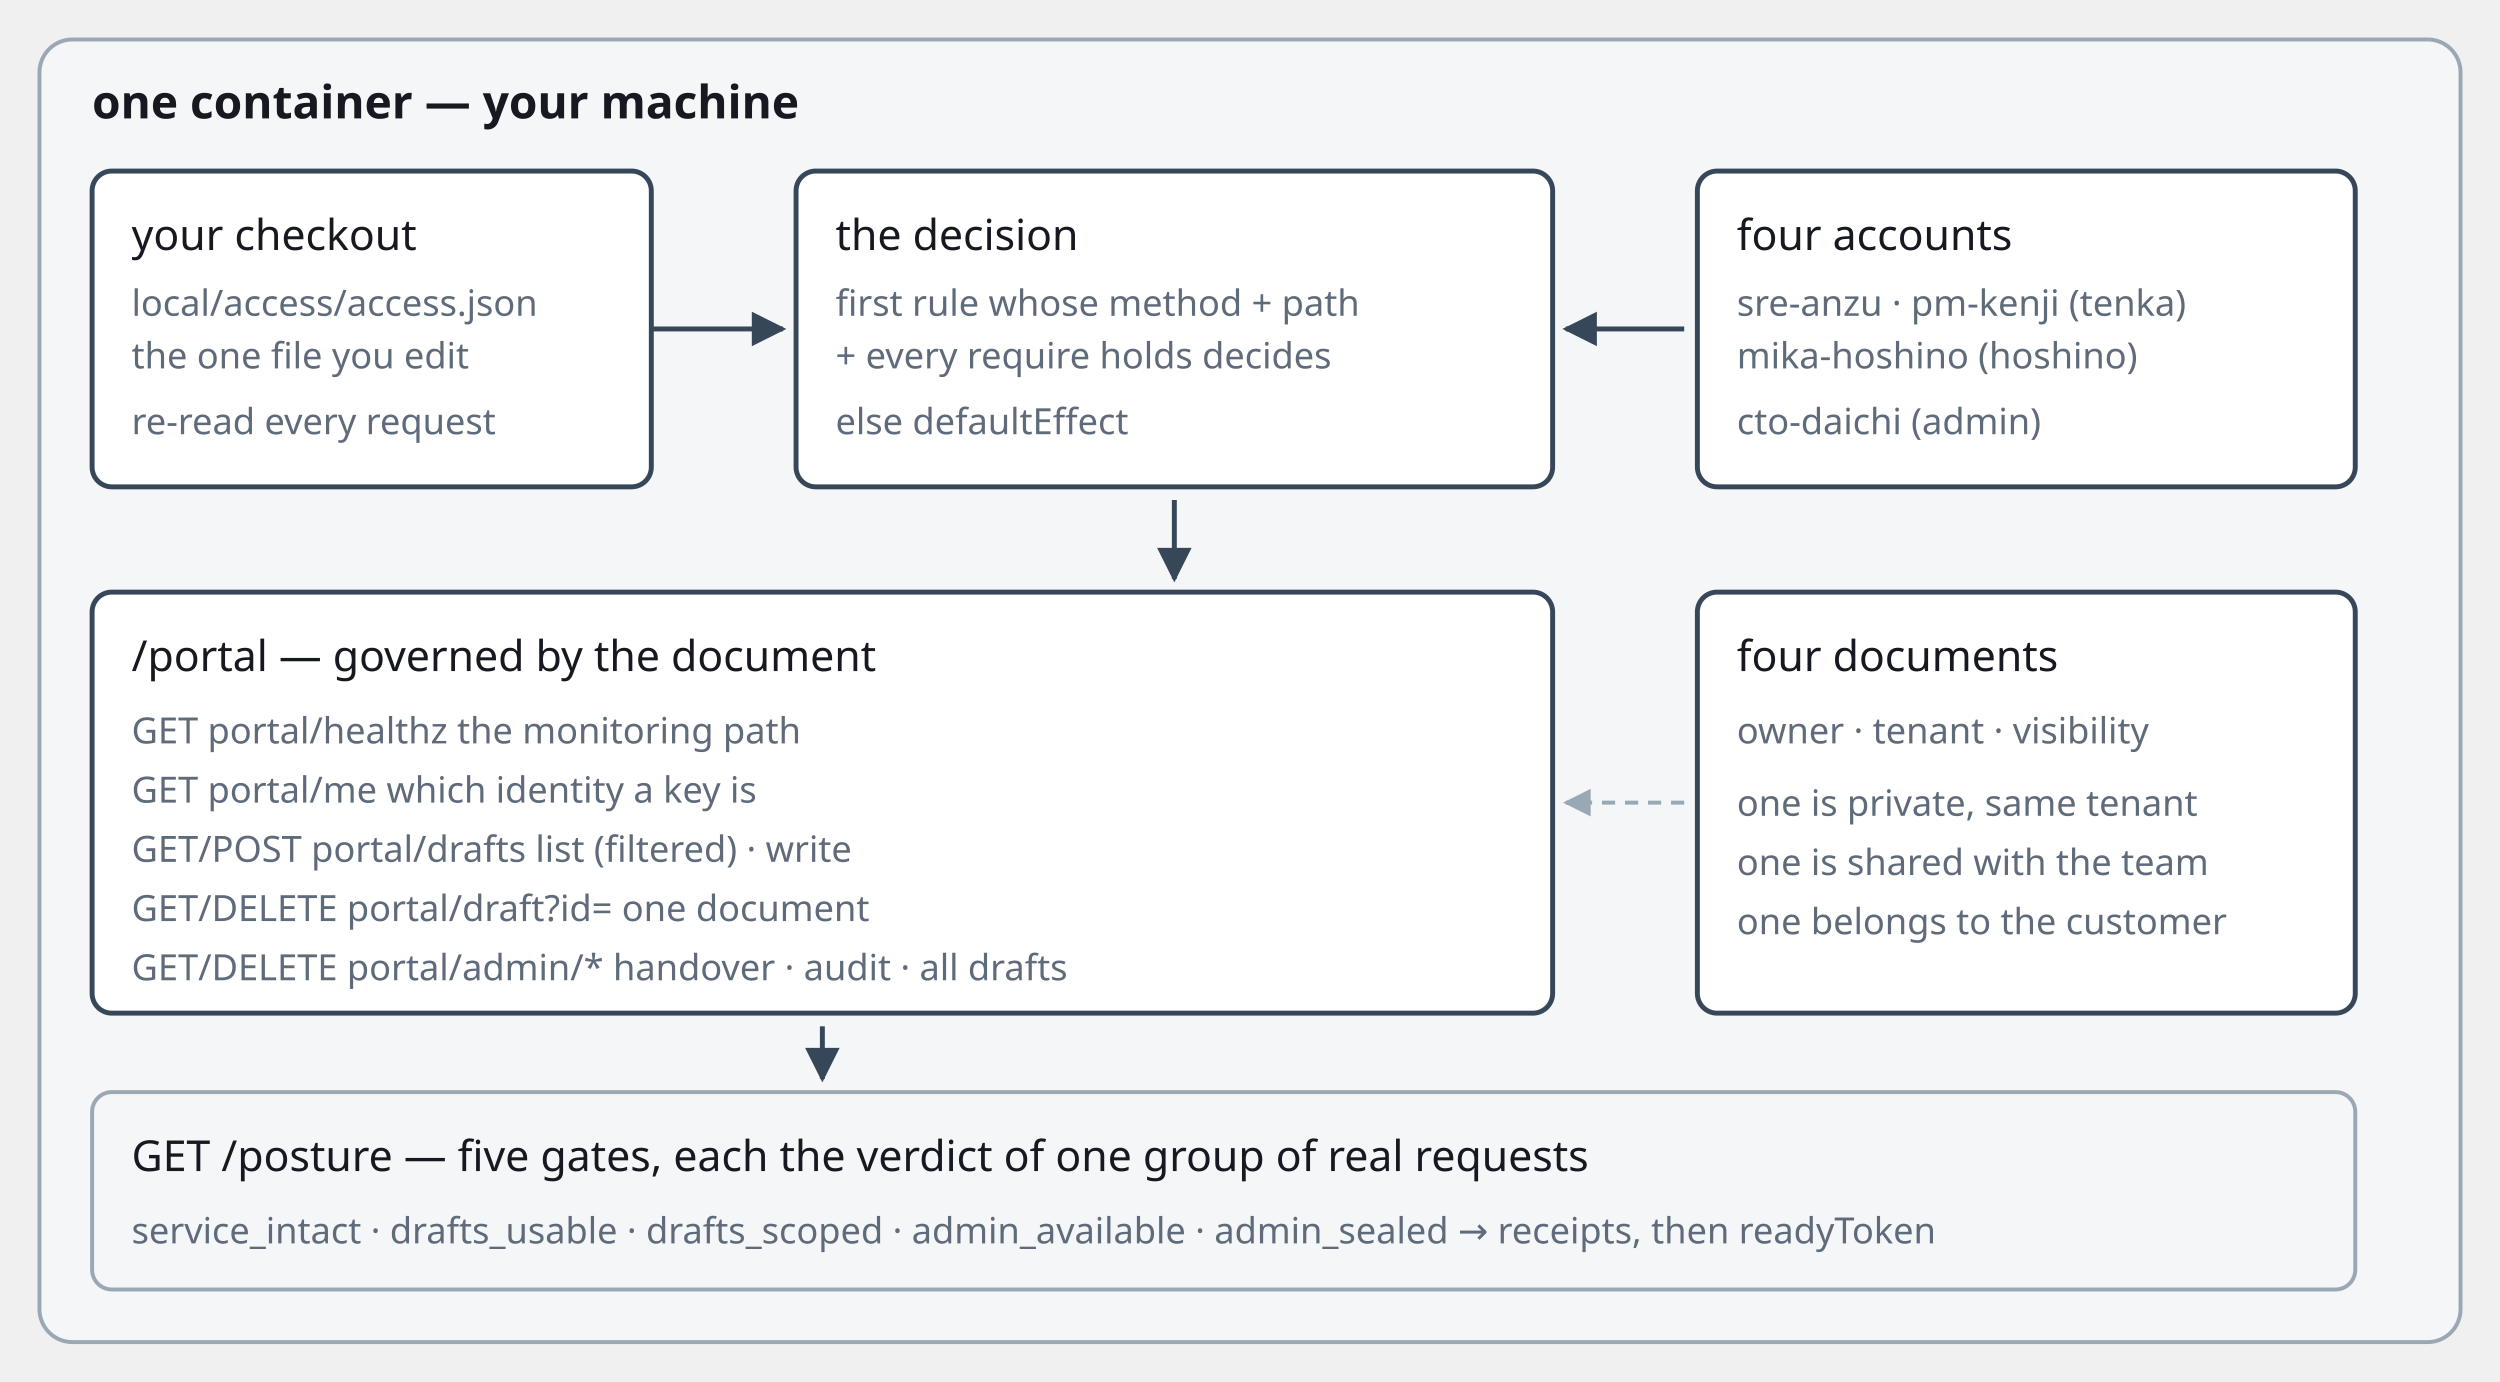
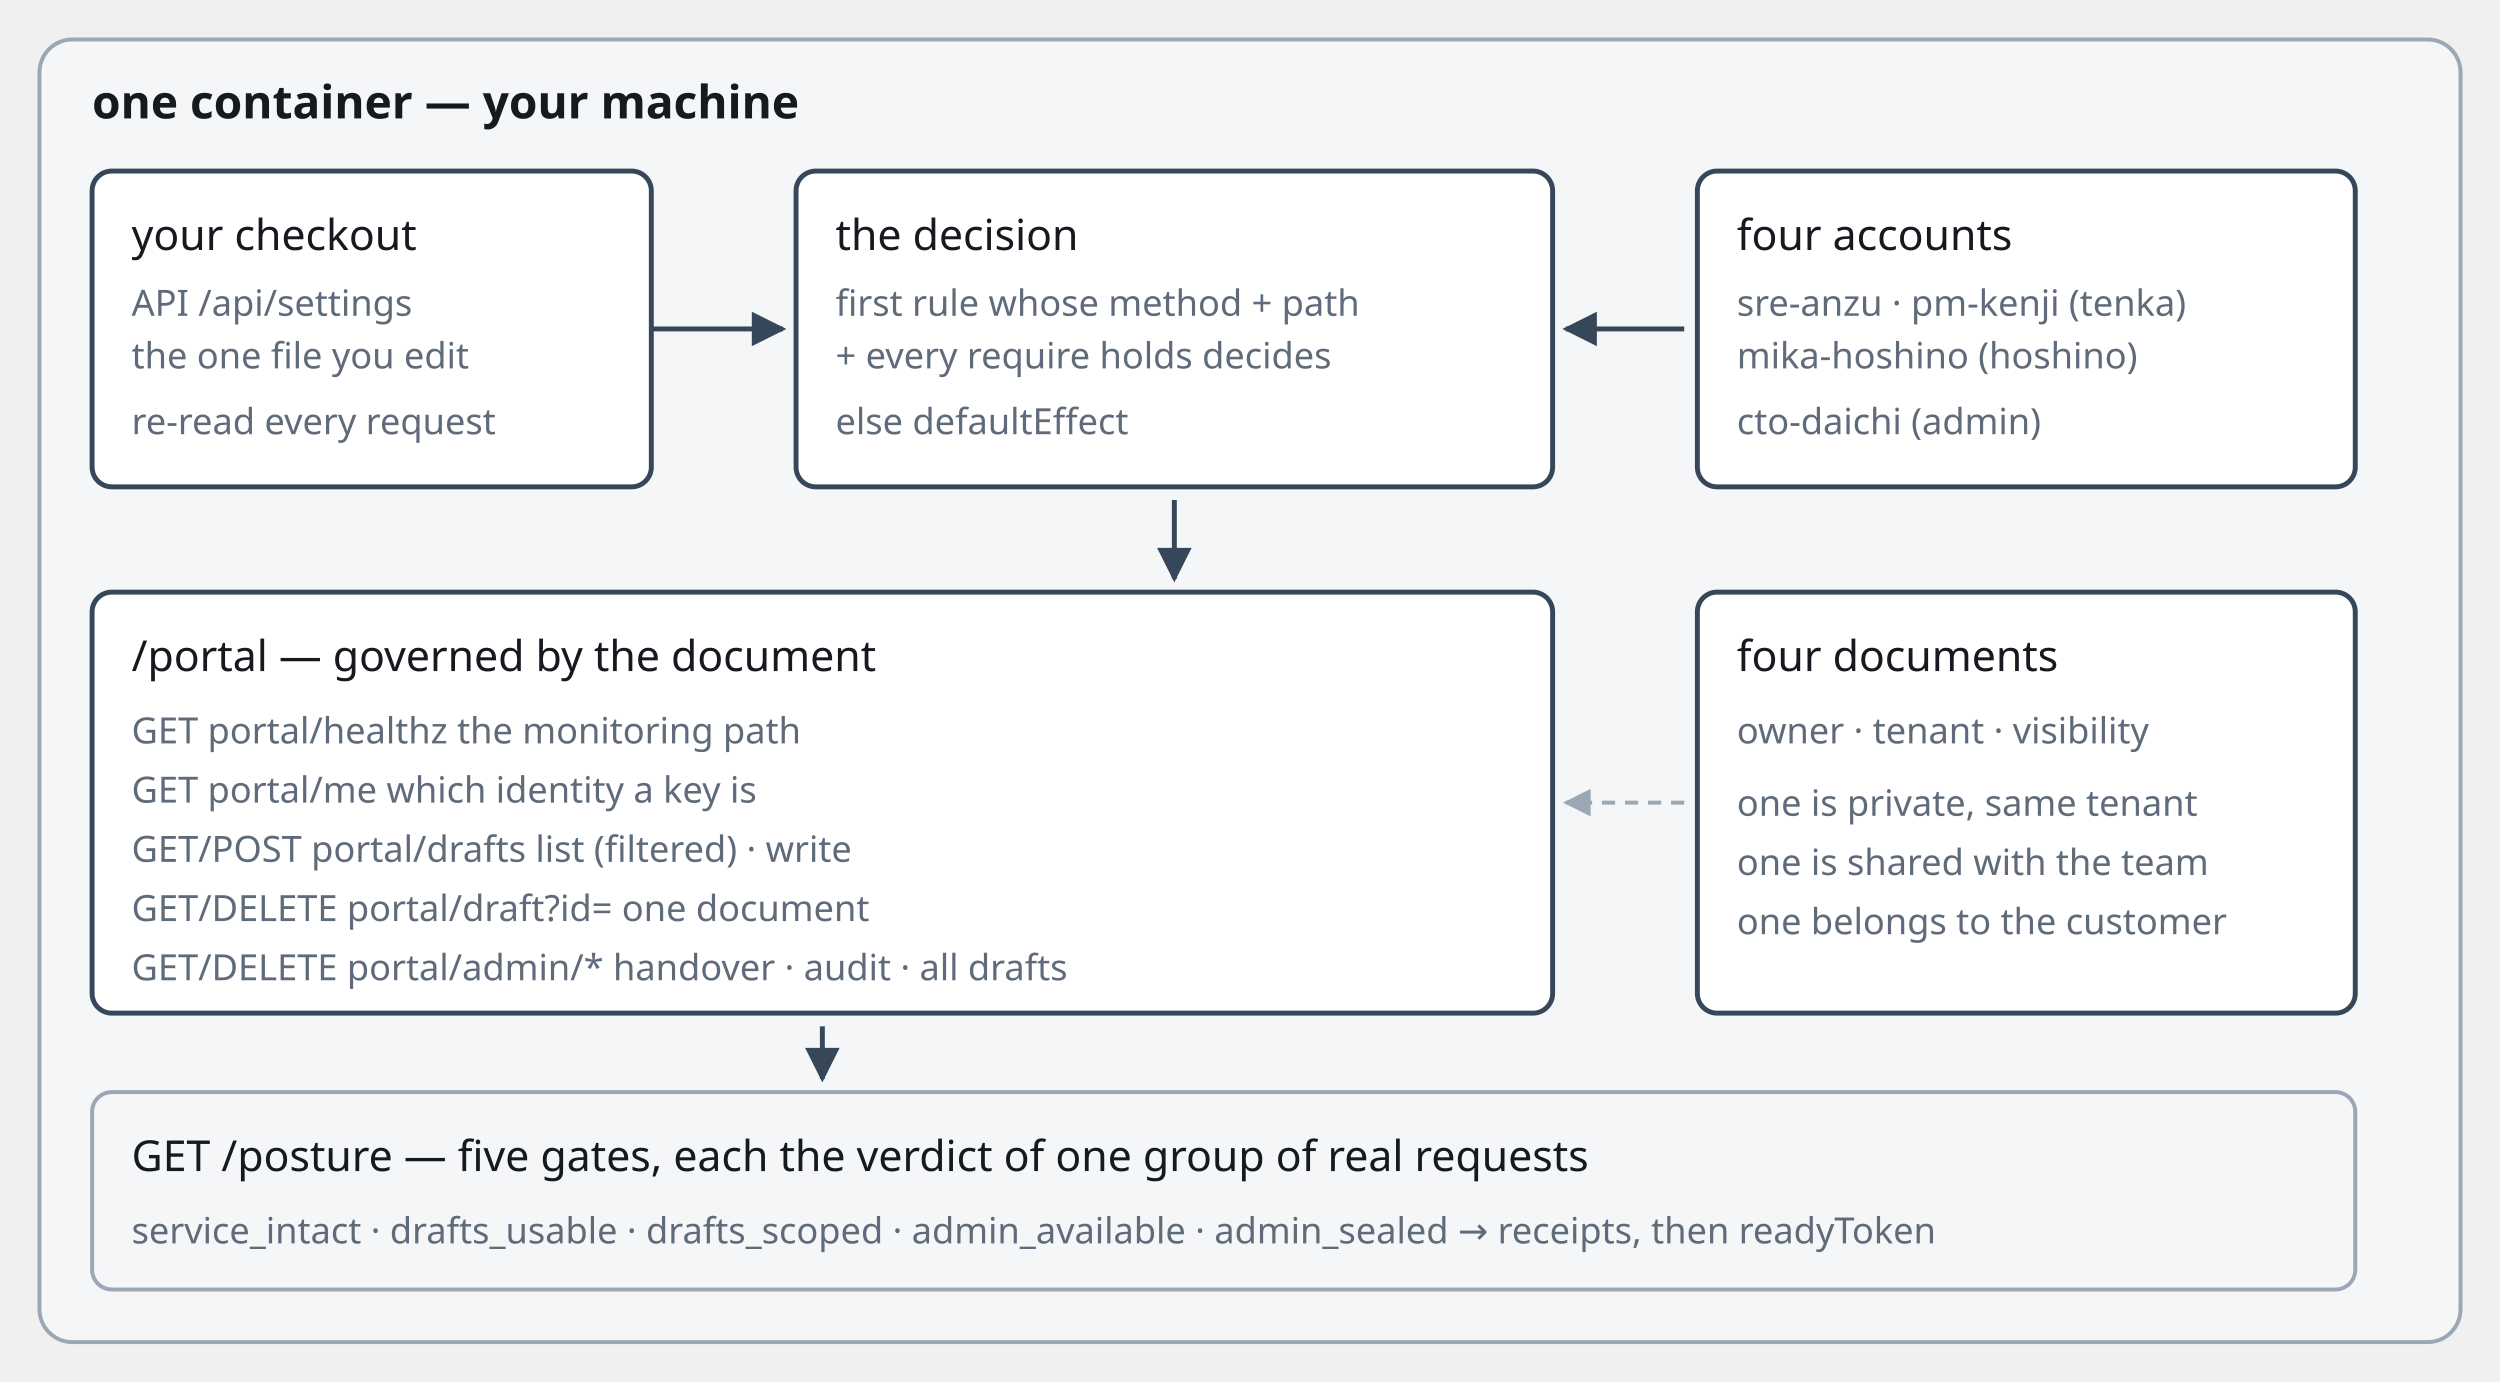
<svg xmlns="http://www.w3.org/2000/svg" viewBox="0 0 760 420" width="760" height="420" role="img" aria-label="stackstack-safe-exposure architecture">
  <style>
    .box { fill: #ffffff; stroke: #37475a; stroke-width: 1.5; }
    .soft { fill: #f4f6f8; stroke: #9aa7b4; stroke-width: 1.2; }
    .t { font-family: system-ui, sans-serif; font-size: 13px; fill: #16191f; }
    .s { font-family: system-ui, sans-serif; font-size: 11px; fill: #5f6b7a; }
    .h { font-family: system-ui, sans-serif; font-size: 14px; font-weight: 600; fill: #16191f; }
    .flow { stroke: #37475a; stroke-width: 1.5; fill: none; marker-end: url(#a); }
    .dash { stroke: #9aa7b4; stroke-width: 1.2; fill: none; stroke-dasharray: 4 3; marker-end: url(#b); }
  </style>
  <defs>
    <marker id="a" viewBox="0 0 10 10" refX="9" refY="5" markerWidth="7" markerHeight="7" orient="auto">
      <path d="M0,0 L10,5 L0,10 z" fill="#37475a" />
    </marker>
    <marker id="b" viewBox="0 0 10 10" refX="9" refY="5" markerWidth="7" markerHeight="7" orient="auto">
      <path d="M0,0 L10,5 L0,10 z" fill="#9aa7b4" />
    </marker>
  </defs>
  <rect x="12" y="12" width="736" height="396" rx="10" class="soft" />
  <text x="28" y="36" class="h">one container — your machine</text>
  <rect x="28" y="52" width="170" height="96" rx="6" class="box" />
  <text x="40" y="76" class="t">your checkout</text>
-   <text x="40" y="96" class="s">local/access/access.json</text>
+   <text x="40" y="96" class="s">API /api/settings</text>
  <text x="40" y="112" class="s">the one file you edit</text>
  <text x="40" y="132" class="s">re-read every request</text>
  <rect x="242" y="52" width="230" height="96" rx="6" class="box" />
  <text x="254" y="76" class="t">the decision</text>
  <text x="254" y="96" class="s">first rule whose method + path</text>
  <text x="254" y="112" class="s">+ every require holds decides</text>
  <text x="254" y="132" class="s">else defaultEffect</text>
  <path d="M198,100 L238,100" class="flow" />
  <rect x="516" y="52" width="200" height="96" rx="6" class="box" />
  <text x="528" y="76" class="t">four accounts</text>
  <text x="528" y="96" class="s">sre-anzu · pm-kenji  (tenka)</text>
  <text x="528" y="112" class="s">mika-hoshino        (hoshino)</text>
  <text x="528" y="132" class="s">cto-daichi          (admin)</text>
  <path d="M512,100 L476,100" class="flow" />
  <rect x="28" y="180" width="444" height="128" rx="6" class="box" />
  <text x="40" y="204" class="t">/portal — governed by the document</text>
  <text x="40" y="226" class="s">GET  portal/healthz            the monitoring path</text>
  <text x="40" y="244" class="s">GET  portal/me                 which identity a key is</text>
  <text x="40" y="262" class="s">GET/POST portal/drafts         list (filtered) · write</text>
  <text x="40" y="280" class="s">GET/DELETE portal/draft?id=    one document</text>
  <text x="40" y="298" class="s">GET/DELETE portal/admin/*      handover · audit · all drafts</text>
  <path d="M357,152 L357,176" class="flow" />
  <rect x="516" y="180" width="200" height="128" rx="6" class="box" />
  <text x="528" y="204" class="t">four documents</text>
  <text x="528" y="226" class="s">owner · tenant · visibility</text>
  <text x="528" y="248" class="s">one is private, same tenant</text>
  <text x="528" y="266" class="s">one is shared with the team</text>
  <text x="528" y="284" class="s">one belongs to the customer</text>
  <path d="M512,244 L476,244" class="dash" />
  <rect x="28" y="332" width="688" height="60" rx="6" class="soft" />
  <text x="40" y="356" class="t">GET /posture — five gates, each the verdict of one group of real requests</text>
  <text x="40" y="378" class="s">service_intact · drafts_usable · drafts_scoped · admin_available · admin_sealed  →  receipts, then readyToken</text>
  <path d="M250,312 L250,328" class="flow" />
</svg>
